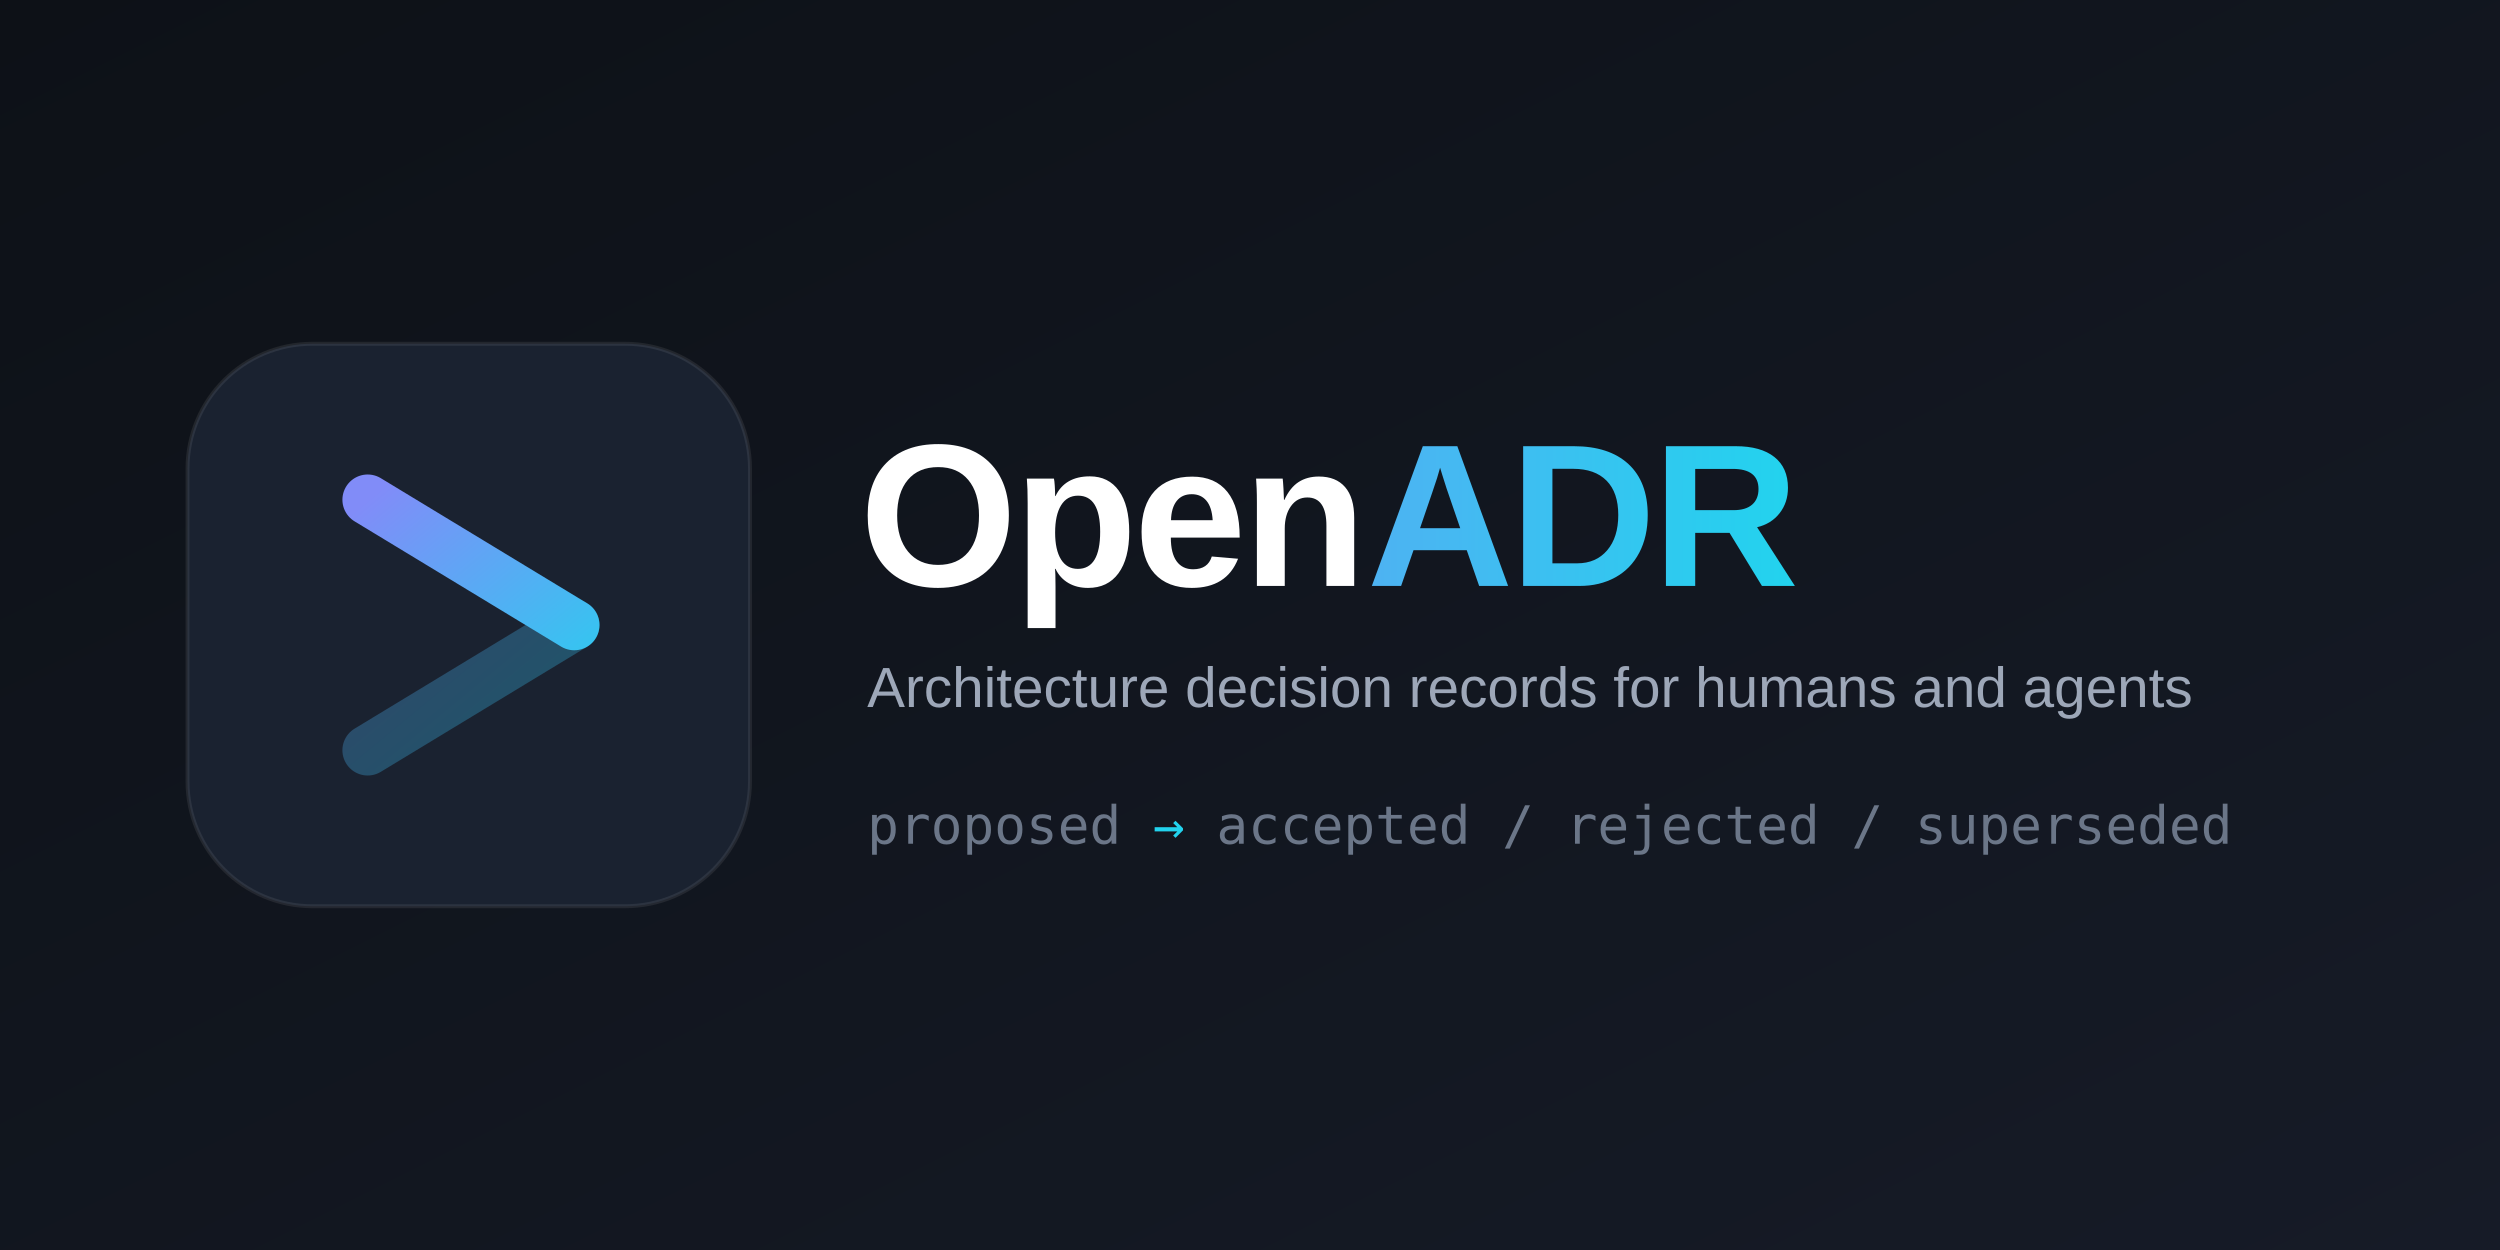
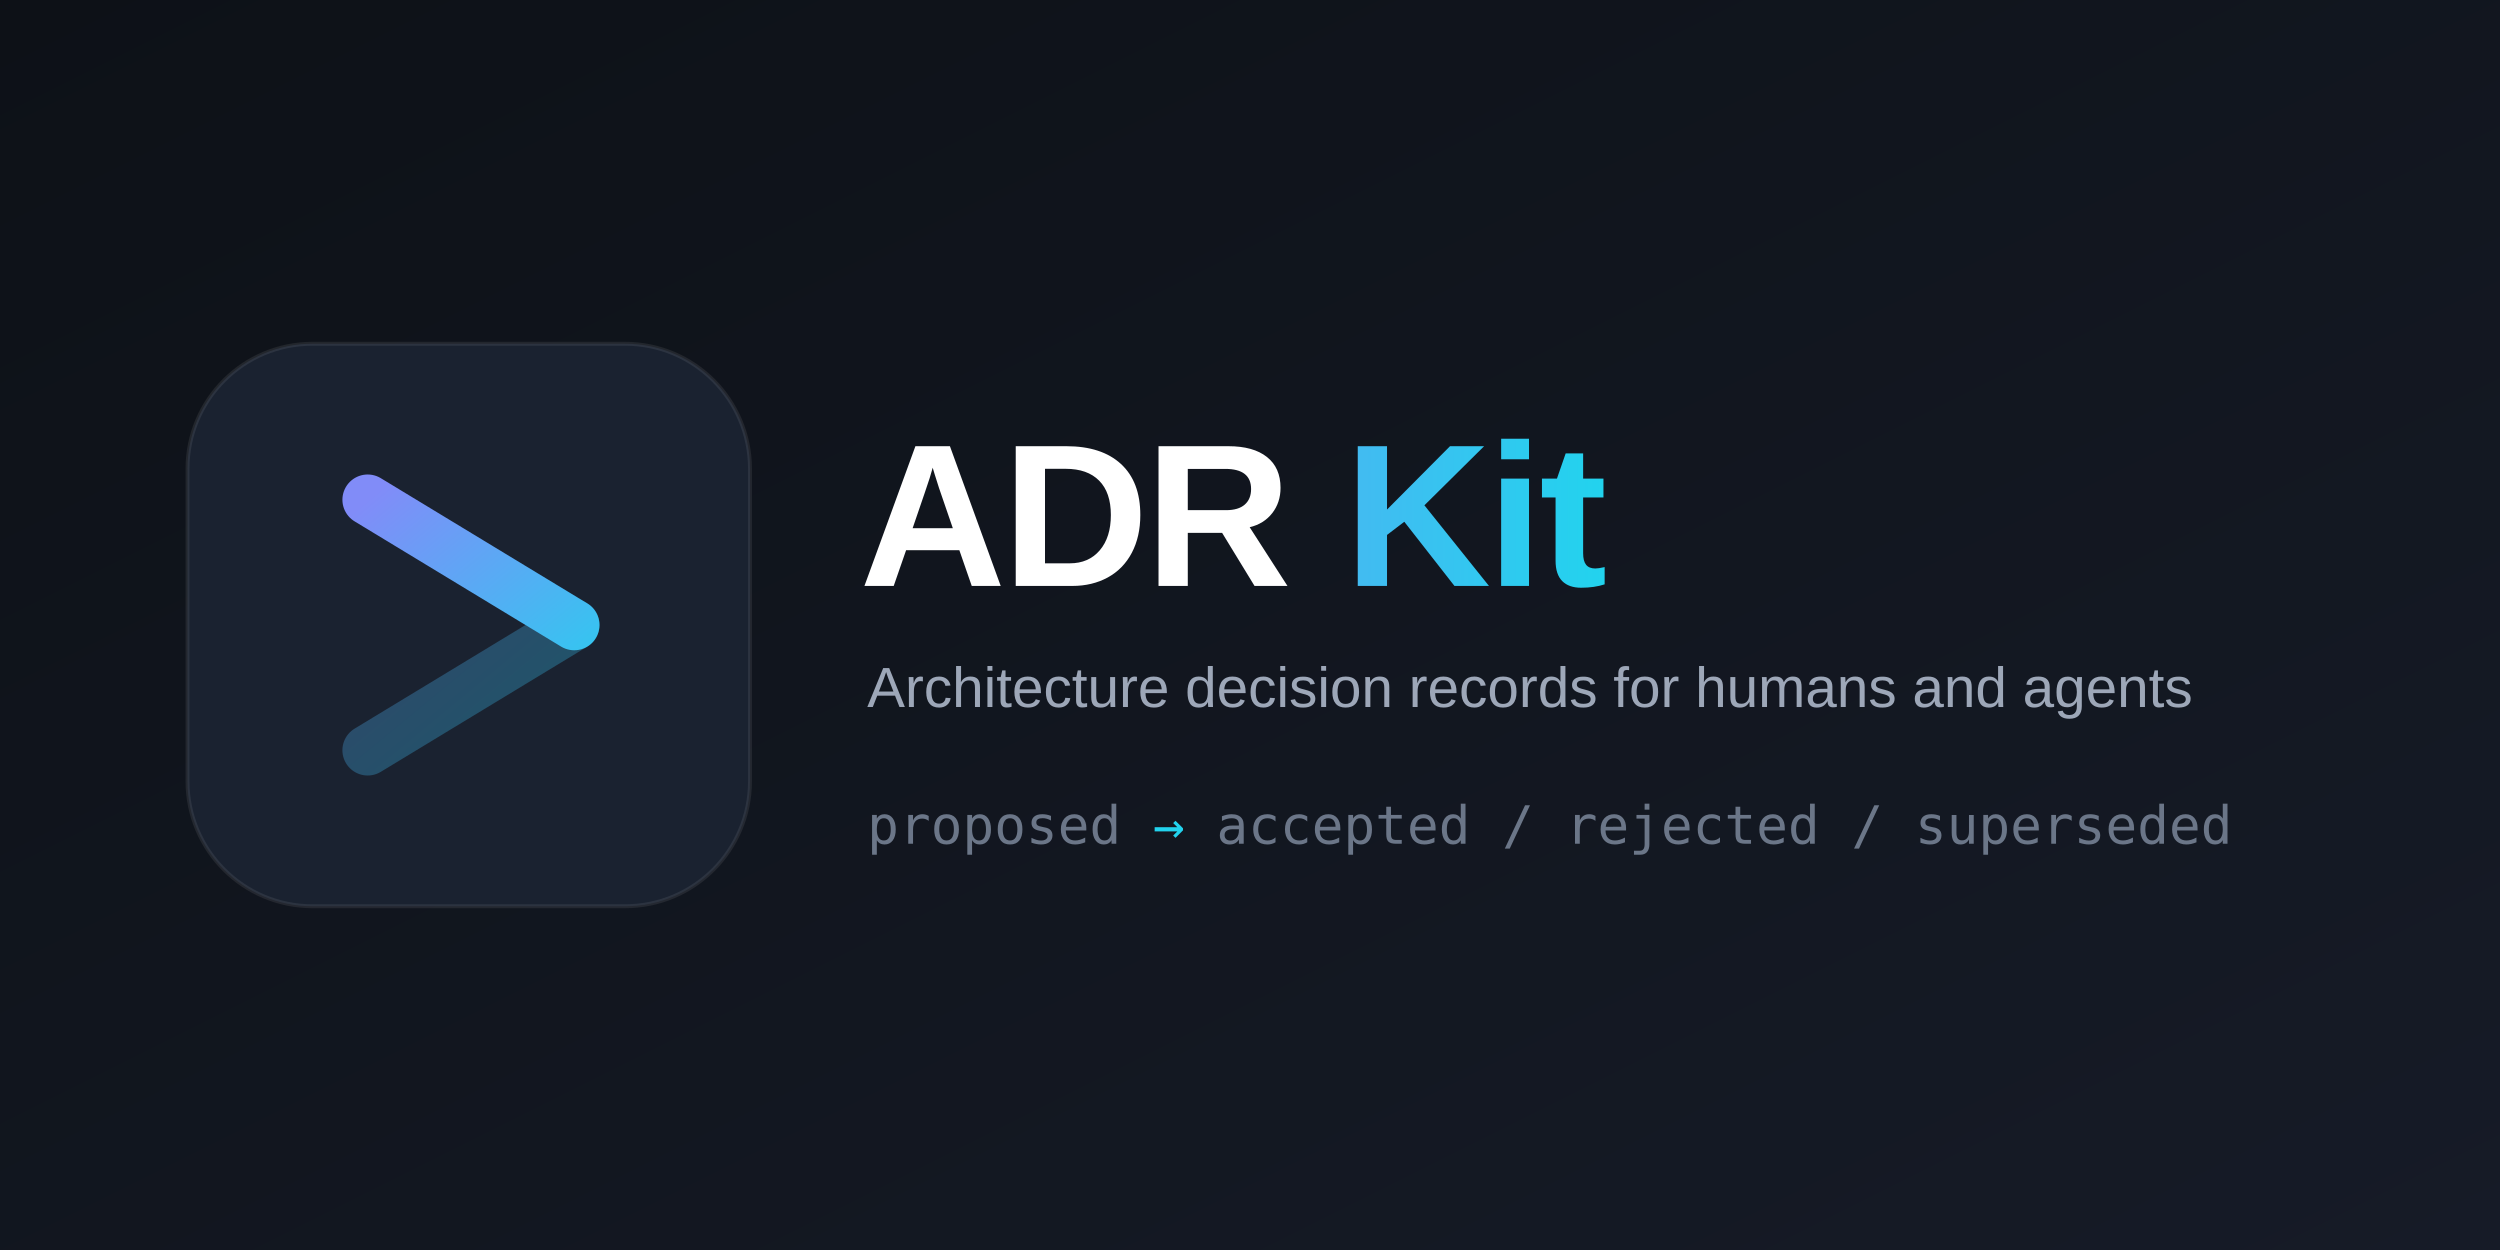
<svg xmlns="http://www.w3.org/2000/svg" width="1280" height="640" viewBox="0 0 1280 640">
  <defs>
    <linearGradient id="bg" x1="0" y1="0" x2="1" y2="1">
      <stop offset="0" stop-color="#0D1117" />
      <stop offset="1" stop-color="#161B27" />
    </linearGradient>
    <linearGradient id="glyph" x1="164" y1="142" x2="352" y2="370" gradientUnits="userSpaceOnUse">
      <stop offset="0" stop-color="#818CF8" />
      <stop offset="1" stop-color="#22D3EE" />
    </linearGradient>
    <linearGradient id="word" x1="0" y1="0" x2="1" y2="0">
      <stop offset="0" stop-color="#818CF8" />
      <stop offset="1" stop-color="#22D3EE" />
    </linearGradient>
  </defs>
  <rect width="1280" height="640" fill="url(#bg)" />
  <g transform="translate(96 176)">
    <rect width="288" height="288" rx="64" fill="#1A2230" stroke="#FFFFFF" stroke-opacity="0.08" stroke-width="2" />
    <g transform="scale(0.5625)" fill="none" stroke-linecap="round">
      <path d="M164 142 L352 256" stroke="url(#glyph)" stroke-width="46" />
      <path d="M352 256 L164 370" stroke="url(#glyph)" stroke-width="46" opacity="0.3" />
    </g>
  </g>
-   <text x="440" y="300" font-family="Helvetica Neue, Arial, sans-serif" font-size="104" font-weight="700" fill="#FFFFFF" letter-spacing="-2">Open<tspan fill="url(#word)">ADR</tspan>
+   <text x="440" y="300" font-family="Helvetica Neue, Arial, sans-serif" font-size="104" font-weight="700" fill="#FFFFFF" letter-spacing="-2">ADR <tspan fill="url(#word)">Kit</tspan>
  </text>
  <text x="444" y="362" font-family="Helvetica Neue, Arial, sans-serif" font-size="29" font-weight="400" fill="#9DA7B8">Architecture decision records for humans and agents</text>
  <text x="444" y="432" font-family="Menlo, Monaco, monospace" font-size="27" fill="#6B7688">proposed <tspan fill="#22D3EE">→</tspan> accepted <tspan fill="#6B7688">/</tspan> rejected <tspan fill="#6B7688">/</tspan> superseded</text>
</svg>
